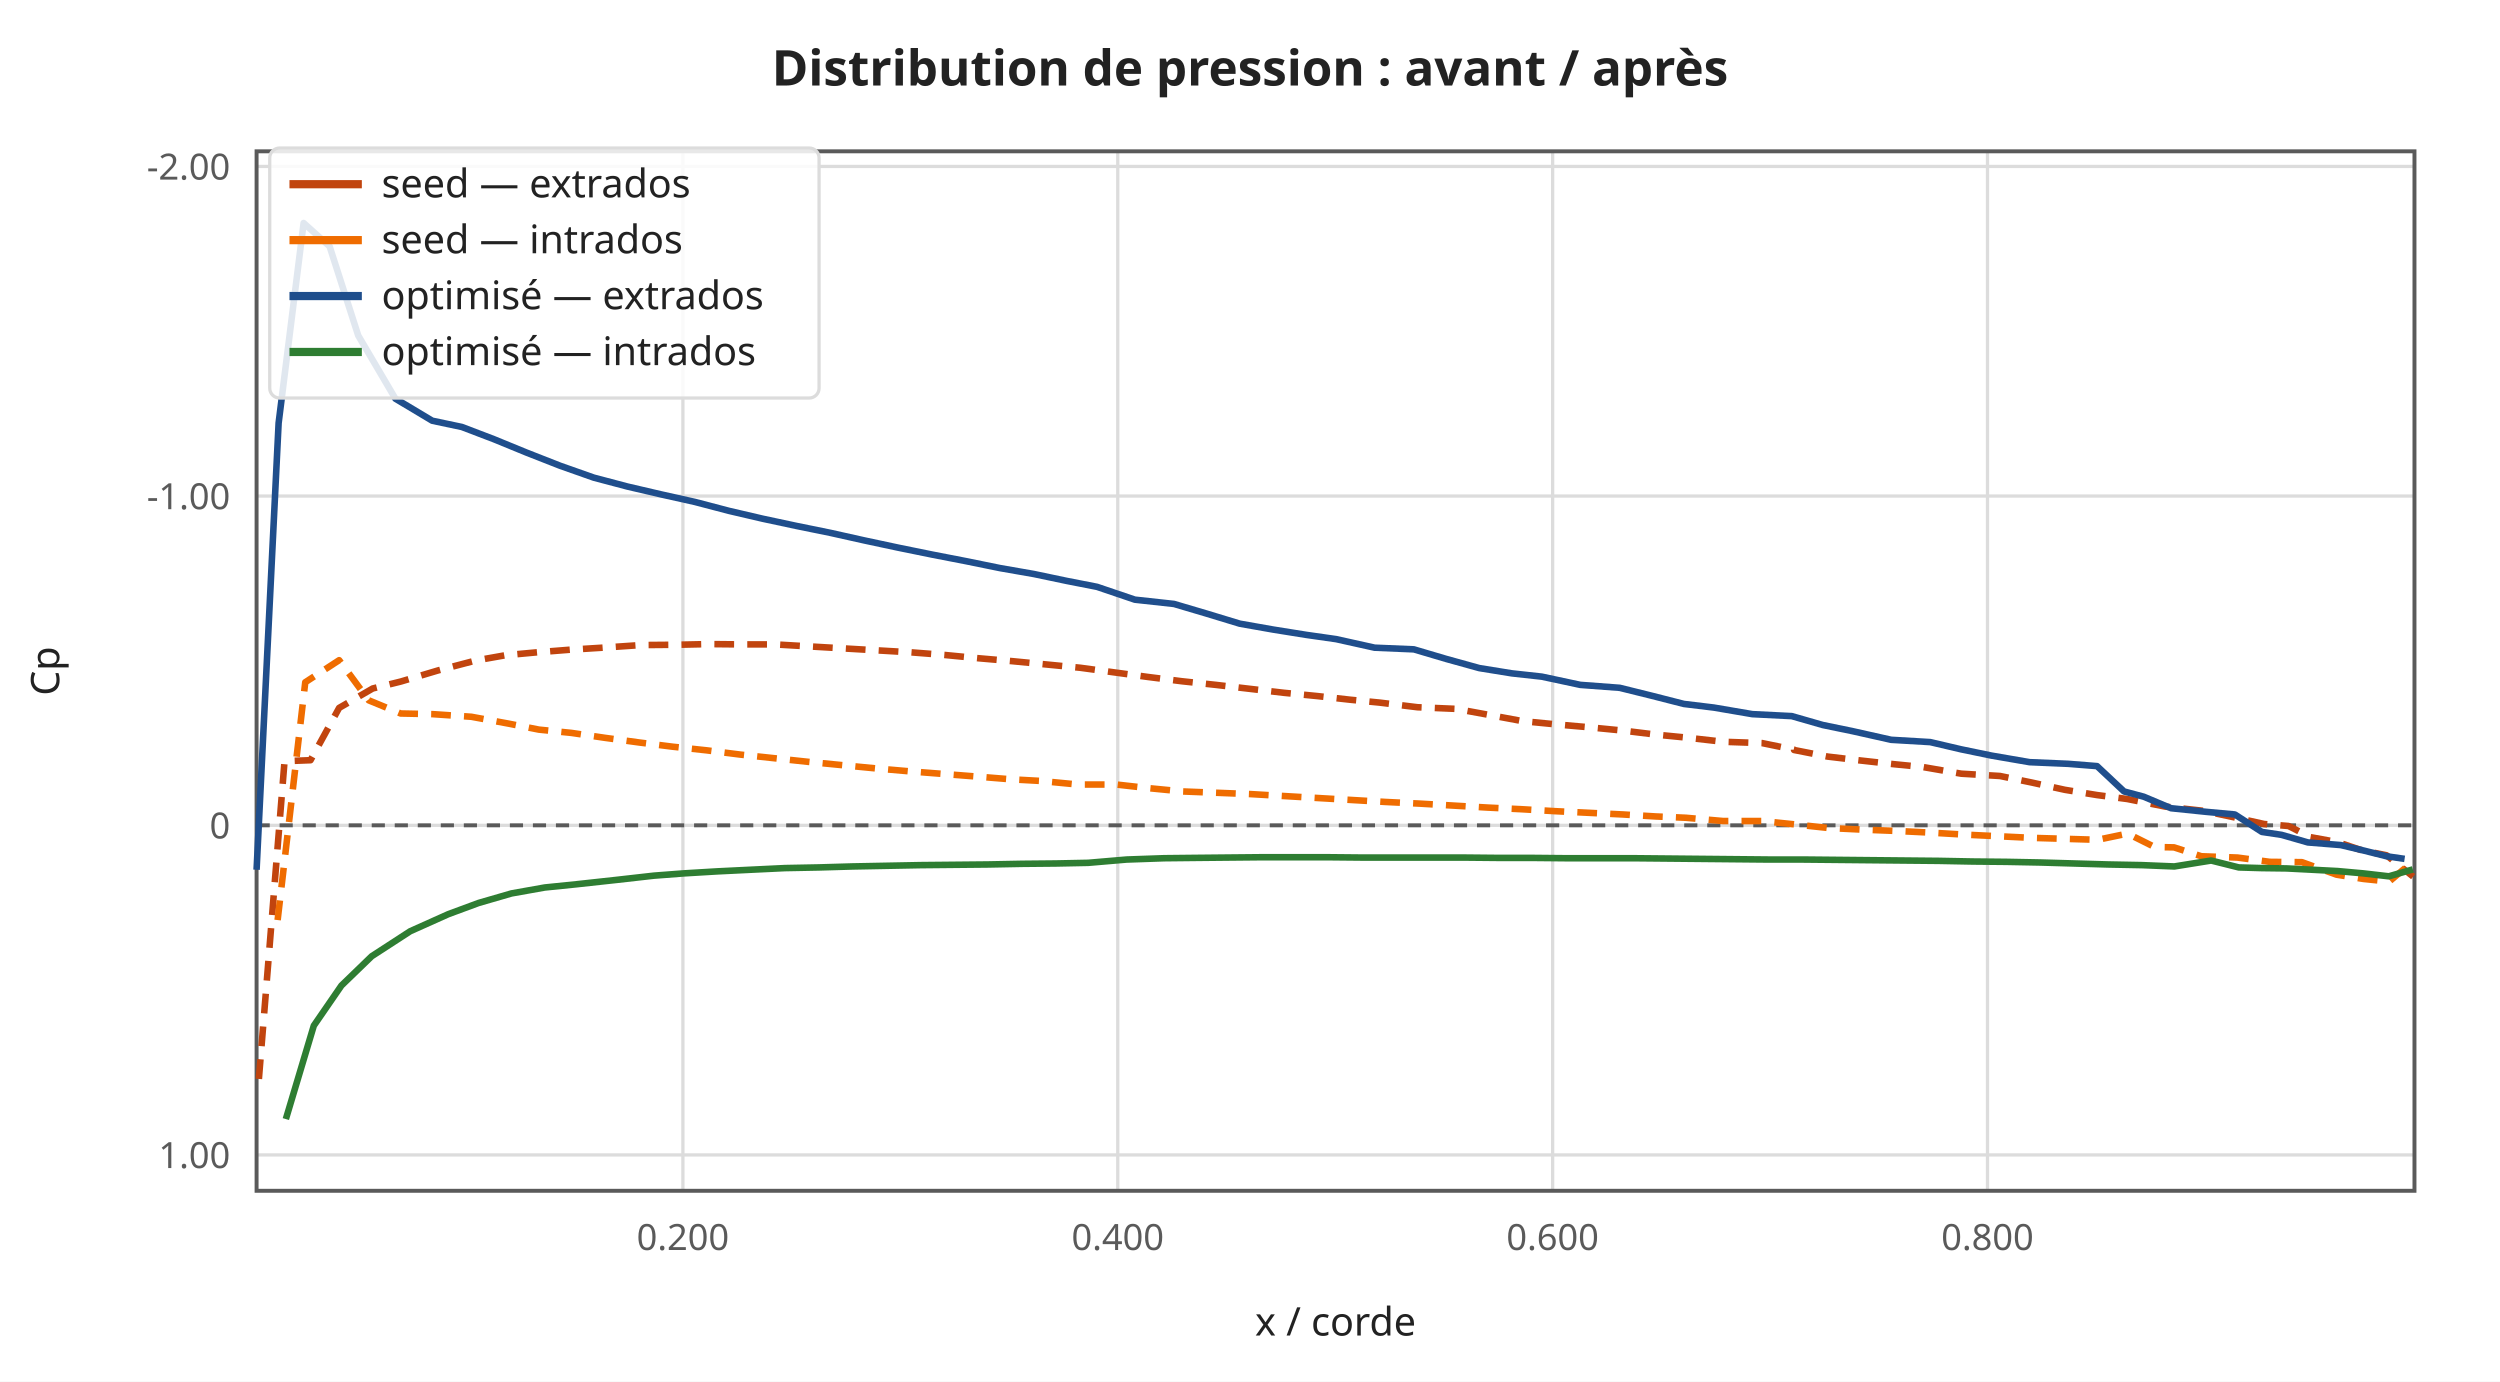
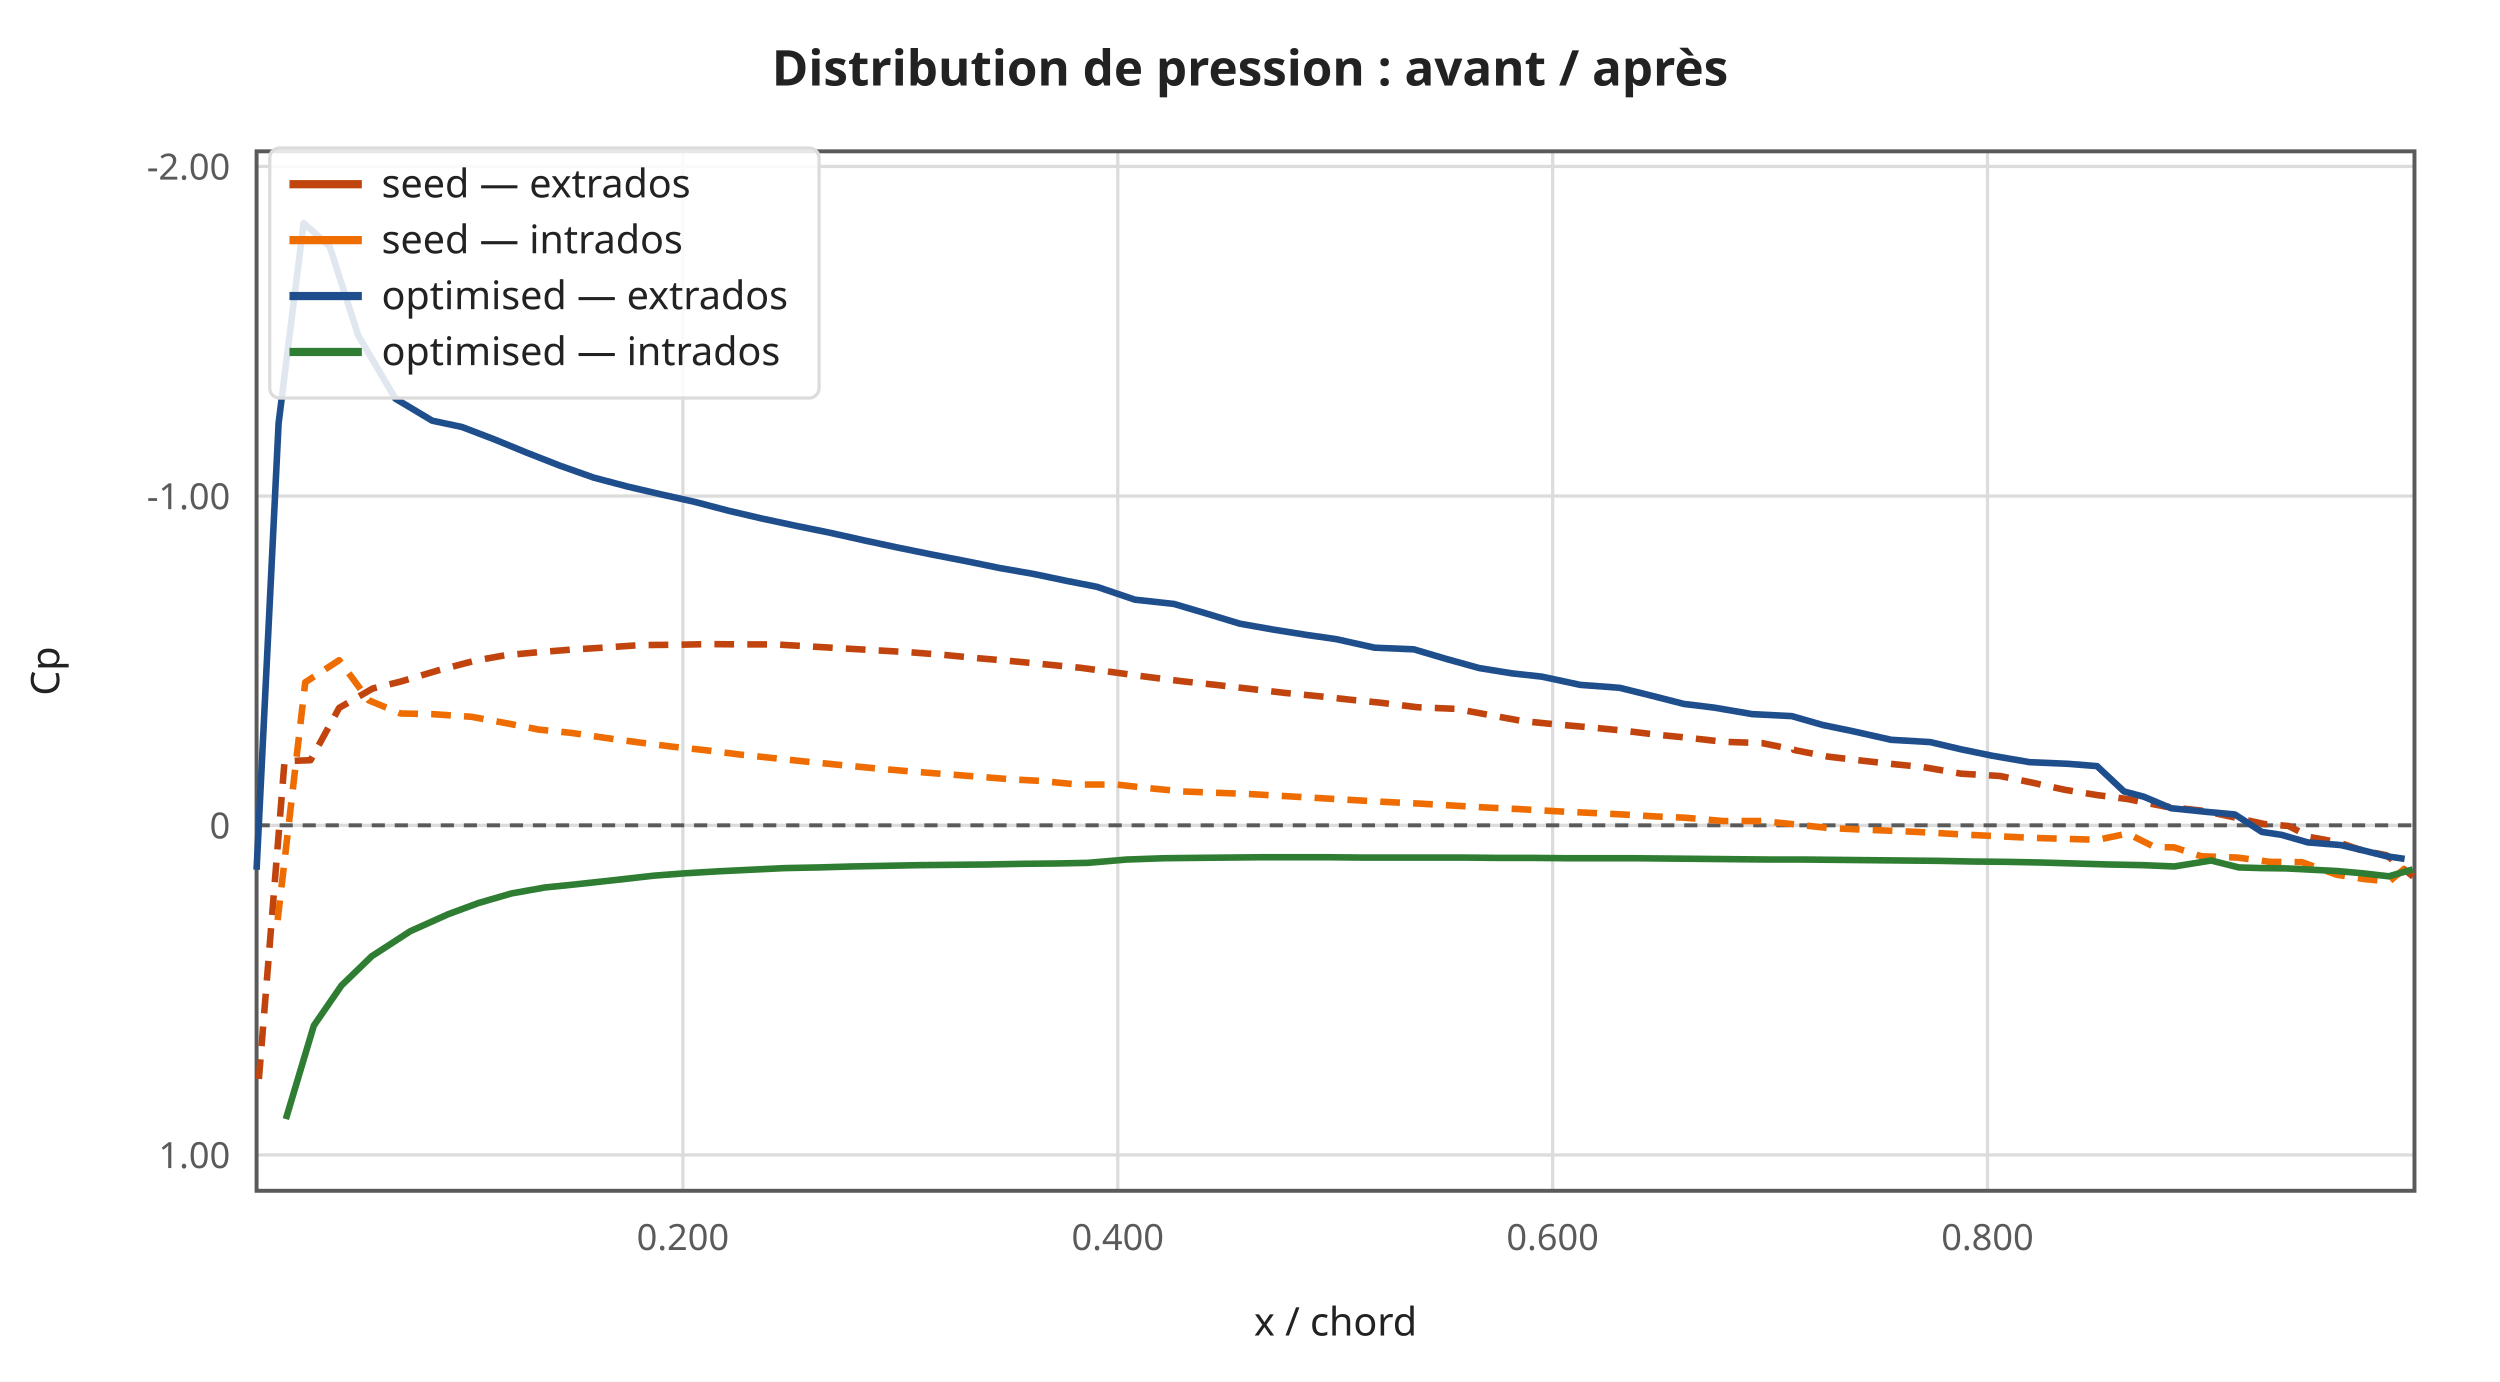
<svg xmlns="http://www.w3.org/2000/svg" viewBox="0 0 760 420" width="760" height="420" font-family="system-ui, sans-serif">
  <rect width="760" height="420" fill="#ffffff" />
  <text x="380.0" y="26" text-anchor="middle" font-size="15" font-weight="600" fill="#222222">Distribution de pression : avant / après</text>
  <line x1="207.6" y1="46" x2="207.6" y2="362" stroke="#dcdcdc" stroke-width="1" />
  <text x="207.6" y="380" text-anchor="middle" font-size="11" fill="#5a5a5a">0.200</text>
  <line x1="339.8" y1="46" x2="339.8" y2="362" stroke="#dcdcdc" stroke-width="1" />
  <text x="339.8" y="380" text-anchor="middle" font-size="11" fill="#5a5a5a">0.400</text>
  <line x1="472.0" y1="46" x2="472.0" y2="362" stroke="#dcdcdc" stroke-width="1" />
  <text x="472.0" y="380" text-anchor="middle" font-size="11" fill="#5a5a5a">0.600</text>
  <line x1="604.2" y1="46" x2="604.2" y2="362" stroke="#dcdcdc" stroke-width="1" />
  <text x="604.2" y="380" text-anchor="middle" font-size="11" fill="#5a5a5a">0.800</text>
  <line x1="78" y1="50.6" x2="734" y2="50.6" stroke="#dcdcdc" stroke-width="1" />
  <text x="70" y="54.6" text-anchor="end" font-size="11" fill="#5a5a5a">-2.00</text>
  <line x1="78" y1="150.8" x2="734" y2="150.8" stroke="#dcdcdc" stroke-width="1" />
  <text x="70" y="154.8" text-anchor="end" font-size="11" fill="#5a5a5a">-1.00</text>
  <line x1="78" y1="250.9" x2="734" y2="250.9" stroke="#dcdcdc" stroke-width="1" />
  <text x="70" y="254.9" text-anchor="end" font-size="11" fill="#5a5a5a">0</text>
  <line x1="78" y1="351.1" x2="734" y2="351.1" stroke="#dcdcdc" stroke-width="1" />
  <text x="70" y="355.1" text-anchor="end" font-size="11" fill="#5a5a5a">1.00</text>
  <line x1="78" y1="250.9" x2="734" y2="250.9" stroke="#5a5a5a" stroke-width="1.2" stroke-dasharray="4 3" />
  <rect x="78" y="46" width="656" height="316" fill="none" stroke="#5a5a5a" stroke-width="1.2" />
  <path d="M78.7,328.0 L86.5,231.4 L94.4,231.1 L103.1,215.2 L113.3,209.3 L121.8,207.2 L133.2,203.8 L144.6,200.8 L153.6,199.2 L163.3,198.3 L173.4,197.5 L183.1,196.9 L194.8,196.1 L206.3,196.0 L215.5,195.8 L225.4,195.9 L235.6,195.9 L245.9,196.5 L256.2,197.1 L266.5,197.7 L276.8,198.3 L287.1,199.1 L297.4,200.1 L307.8,201.0 L318.1,202.0 L328.4,203.0 L338.7,204.4 L349.0,205.8 L359.3,207.1 L369.6,208.2 L379.9,209.4 L390.2,210.6 L400.4,211.6 L410.3,212.7 L419.5,213.6 L430.9,215.0 L442.7,215.5 L452.5,217.3 L462.7,219.2 L472.9,220.2 L483.2,221.1 L493.4,222.1 L503.2,223.3 L512.4,224.2 L523.9,225.5 L535.7,225.9 L545.4,227.9 L545.4,228.0 L555.6,230.0 L565.7,231.2 L575.6,232.3 L584.7,233.2 L596.2,235.2 L608.0,235.9 L617.7,237.9 L627.7,240.1 L637.5,241.7 L646.7,242.9 L658.2,245.2 L669.9,246.5 L679.3,248.5 L688.3,250.5 L695.7,251.1 L702.4,254.5 L710.6,256.0 L718.0,258.5 L725.5,260.0 L733.6,266.5" fill="none" stroke="#c1440e" stroke-width="2" stroke-linejoin="round" stroke-dasharray="6 4" />
  <path d="M84.4,279.7 L92.8,207.4 L103.1,200.7 L112.1,212.9 L121.8,216.9 L131.5,217.1 L143.3,217.9 L154.7,220.0 L163.8,221.8 L173.7,222.8 L183.9,224.3 L194.2,225.7 L204.5,227.0 L214.8,228.1 L225.1,229.4 L235.4,230.5 L245.7,231.6 L256.0,232.6 L266.3,233.6 L276.7,234.5 L287.0,235.3 L297.3,236.1 L307.2,236.9 L316.3,237.4 L327.7,238.5 L339.4,238.5 L349.2,239.6 L359.5,240.6 L369.8,241.0 L380.1,241.4 L390.4,242.0 L400.7,242.6 L411.0,243.2 L421.3,243.8 L431.6,244.3 L441.9,244.9 L452.2,245.5 L462.5,246.0 L472.8,246.6 L483.1,247.1 L493.4,247.6 L503.3,248.2 L512.5,248.6 L523.9,249.6 L535.7,249.6 L545.5,250.6 L555.7,251.7 L566.0,252.2 L576.3,252.6 L586.6,253.1 L596.8,253.7 L607.1,254.2 L617.4,254.7 L627.7,255.0 L637.7,255.3 L646.8,253.4 L655.0,257.5 L660.9,257.6 L669.2,260.3 L680.2,260.7 L690.0,262.0 L699.8,262.1 L710.3,265.9 L718.5,267.2 L726.3,268.0 L734.0,261.5" fill="none" stroke="#ef6c00" stroke-width="2" stroke-linejoin="round" stroke-dasharray="6 4" />
  <path d="M78.0,264.4 L84.7,128.6 L92.3,67.8 L100.2,74.9 L108.9,102.0 L120.2,121.2 L131.4,127.9 L140.4,129.8 L150.1,133.5 L160.1,137.6 L170.3,141.6 L180.5,145.2 L190.7,147.9 L201.0,150.3 L211.3,152.6 L221.6,155.3 L231.9,157.7 L242.2,159.9 L252.5,162.0 L262.8,164.3 L273.1,166.5 L283.4,168.6 L293.7,170.6 L304.0,172.7 L314.3,174.5 L324.3,176.6 L333.5,178.4 L345.0,182.3 L356.9,183.6 L366.7,186.5 L376.9,189.6 L387.1,191.4 L397.1,193.0 L406.2,194.3 L417.9,196.9 L429.8,197.4 L439.6,200.3 L449.7,203.1 L459.6,204.7 L468.7,205.7 L480.4,208.2 L492.4,209.1 L502.1,211.5 L511.9,214.0 L521.0,215.1 L532.7,217.1 L544.7,217.7 L554.1,220.4 L563.3,222.3 L574.9,224.9 L586.8,225.6 L596.2,227.8 L605.4,229.7 L617.0,231.7 L628.7,232.2 L637.5,232.9 L645.7,240.6 L651.7,242.2 L660.0,245.7 L670.7,246.8 L679.4,247.6 L687.6,252.9 L693.6,253.8 L701.6,256.1 L711.6,256.9 L718.7,258.6 L725.5,260.3 L731.0,261.1" fill="none" stroke="#1f4e8c" stroke-width="2" stroke-linejoin="round" />
  <path d="M86.9,340.2 L95.4,311.8 L103.8,299.6 L113.0,290.7 L124.7,283.1 L136.3,277.9 L145.5,274.5 L155.5,271.6 L165.6,269.8 L175.4,268.8 L187.3,267.5 L198.8,266.2 L208.0,265.5 L218.0,264.9 L228.2,264.4 L238.6,263.9 L248.9,263.7 L259.2,263.4 L269.5,263.2 L279.8,263.0 L290.1,262.9 L300.4,262.8 L310.7,262.6 L321.0,262.5 L330.8,262.3 L342.5,261.3 L353.9,260.9 L363.0,260.8 L373.0,260.7 L383.3,260.6 L393.6,260.6 L403.9,260.6 L414.2,260.7 L424.5,260.7 L434.8,260.7 L445.1,260.7 L455.4,260.8 L465.7,260.8 L476.0,260.9 L486.3,260.9 L496.7,260.9 L507.0,261.0 L517.3,261.1 L527.6,261.2 L537.9,261.3 L548.2,261.3 L558.5,261.4 L568.8,261.5 L579.1,261.6 L589.4,261.7 L599.7,261.9 L610.0,262.0 L620.3,262.2 L630.6,262.5 L640.9,262.8 L651.2,263.0 L661.0,263.4 L672.2,261.6 L680.6,263.7 L687.5,263.9 L695.1,264.0 L702.9,264.4 L710.6,264.8 L718.4,265.5 L726.2,266.4 L733.5,264.3" fill="none" stroke="#2e7d32" stroke-width="2" stroke-linejoin="round" />
  <rect x="82" y="45" width="167" height="76" fill="#ffffff" fill-opacity="0.86" stroke="#dcdcdc" stroke-width="1" rx="3" />
  <line x1="88" y1="56" x2="110" y2="56" stroke="#c1440e" stroke-width="2.5" />
  <text x="116" y="60" font-size="12" fill="#222222">seed — extrados</text>
  <line x1="88" y1="73" x2="110" y2="73" stroke="#ef6c00" stroke-width="2.5" />
  <text x="116" y="77" font-size="12" fill="#222222">seed — intrados</text>
  <line x1="88" y1="90" x2="110" y2="90" stroke="#1f4e8c" stroke-width="2.5" />
-   <text x="116" y="94" font-size="12" fill="#222222">optimisé — extrados</text>
+   <text x="116" y="94" font-size="12" fill="#222222">optimised — extrados</text>
  <line x1="88" y1="107" x2="110" y2="107" stroke="#2e7d32" stroke-width="2.5" />
-   <text x="116" y="111" font-size="12" fill="#222222">optimisé — intrados</text>
-   <text x="406.0" y="406" text-anchor="middle" font-size="12" fill="#222222">x / corde</text>
+   <text x="116" y="111" font-size="12" fill="#222222">optimised — intrados</text>
+   <text x="406.0" y="406" text-anchor="middle" font-size="12" fill="#222222">x / chord</text>
  <text x="18" y="204.0" text-anchor="middle" font-size="12" fill="#222222" transform="rotate(-90 18 204.0)">Cp</text>
</svg>
